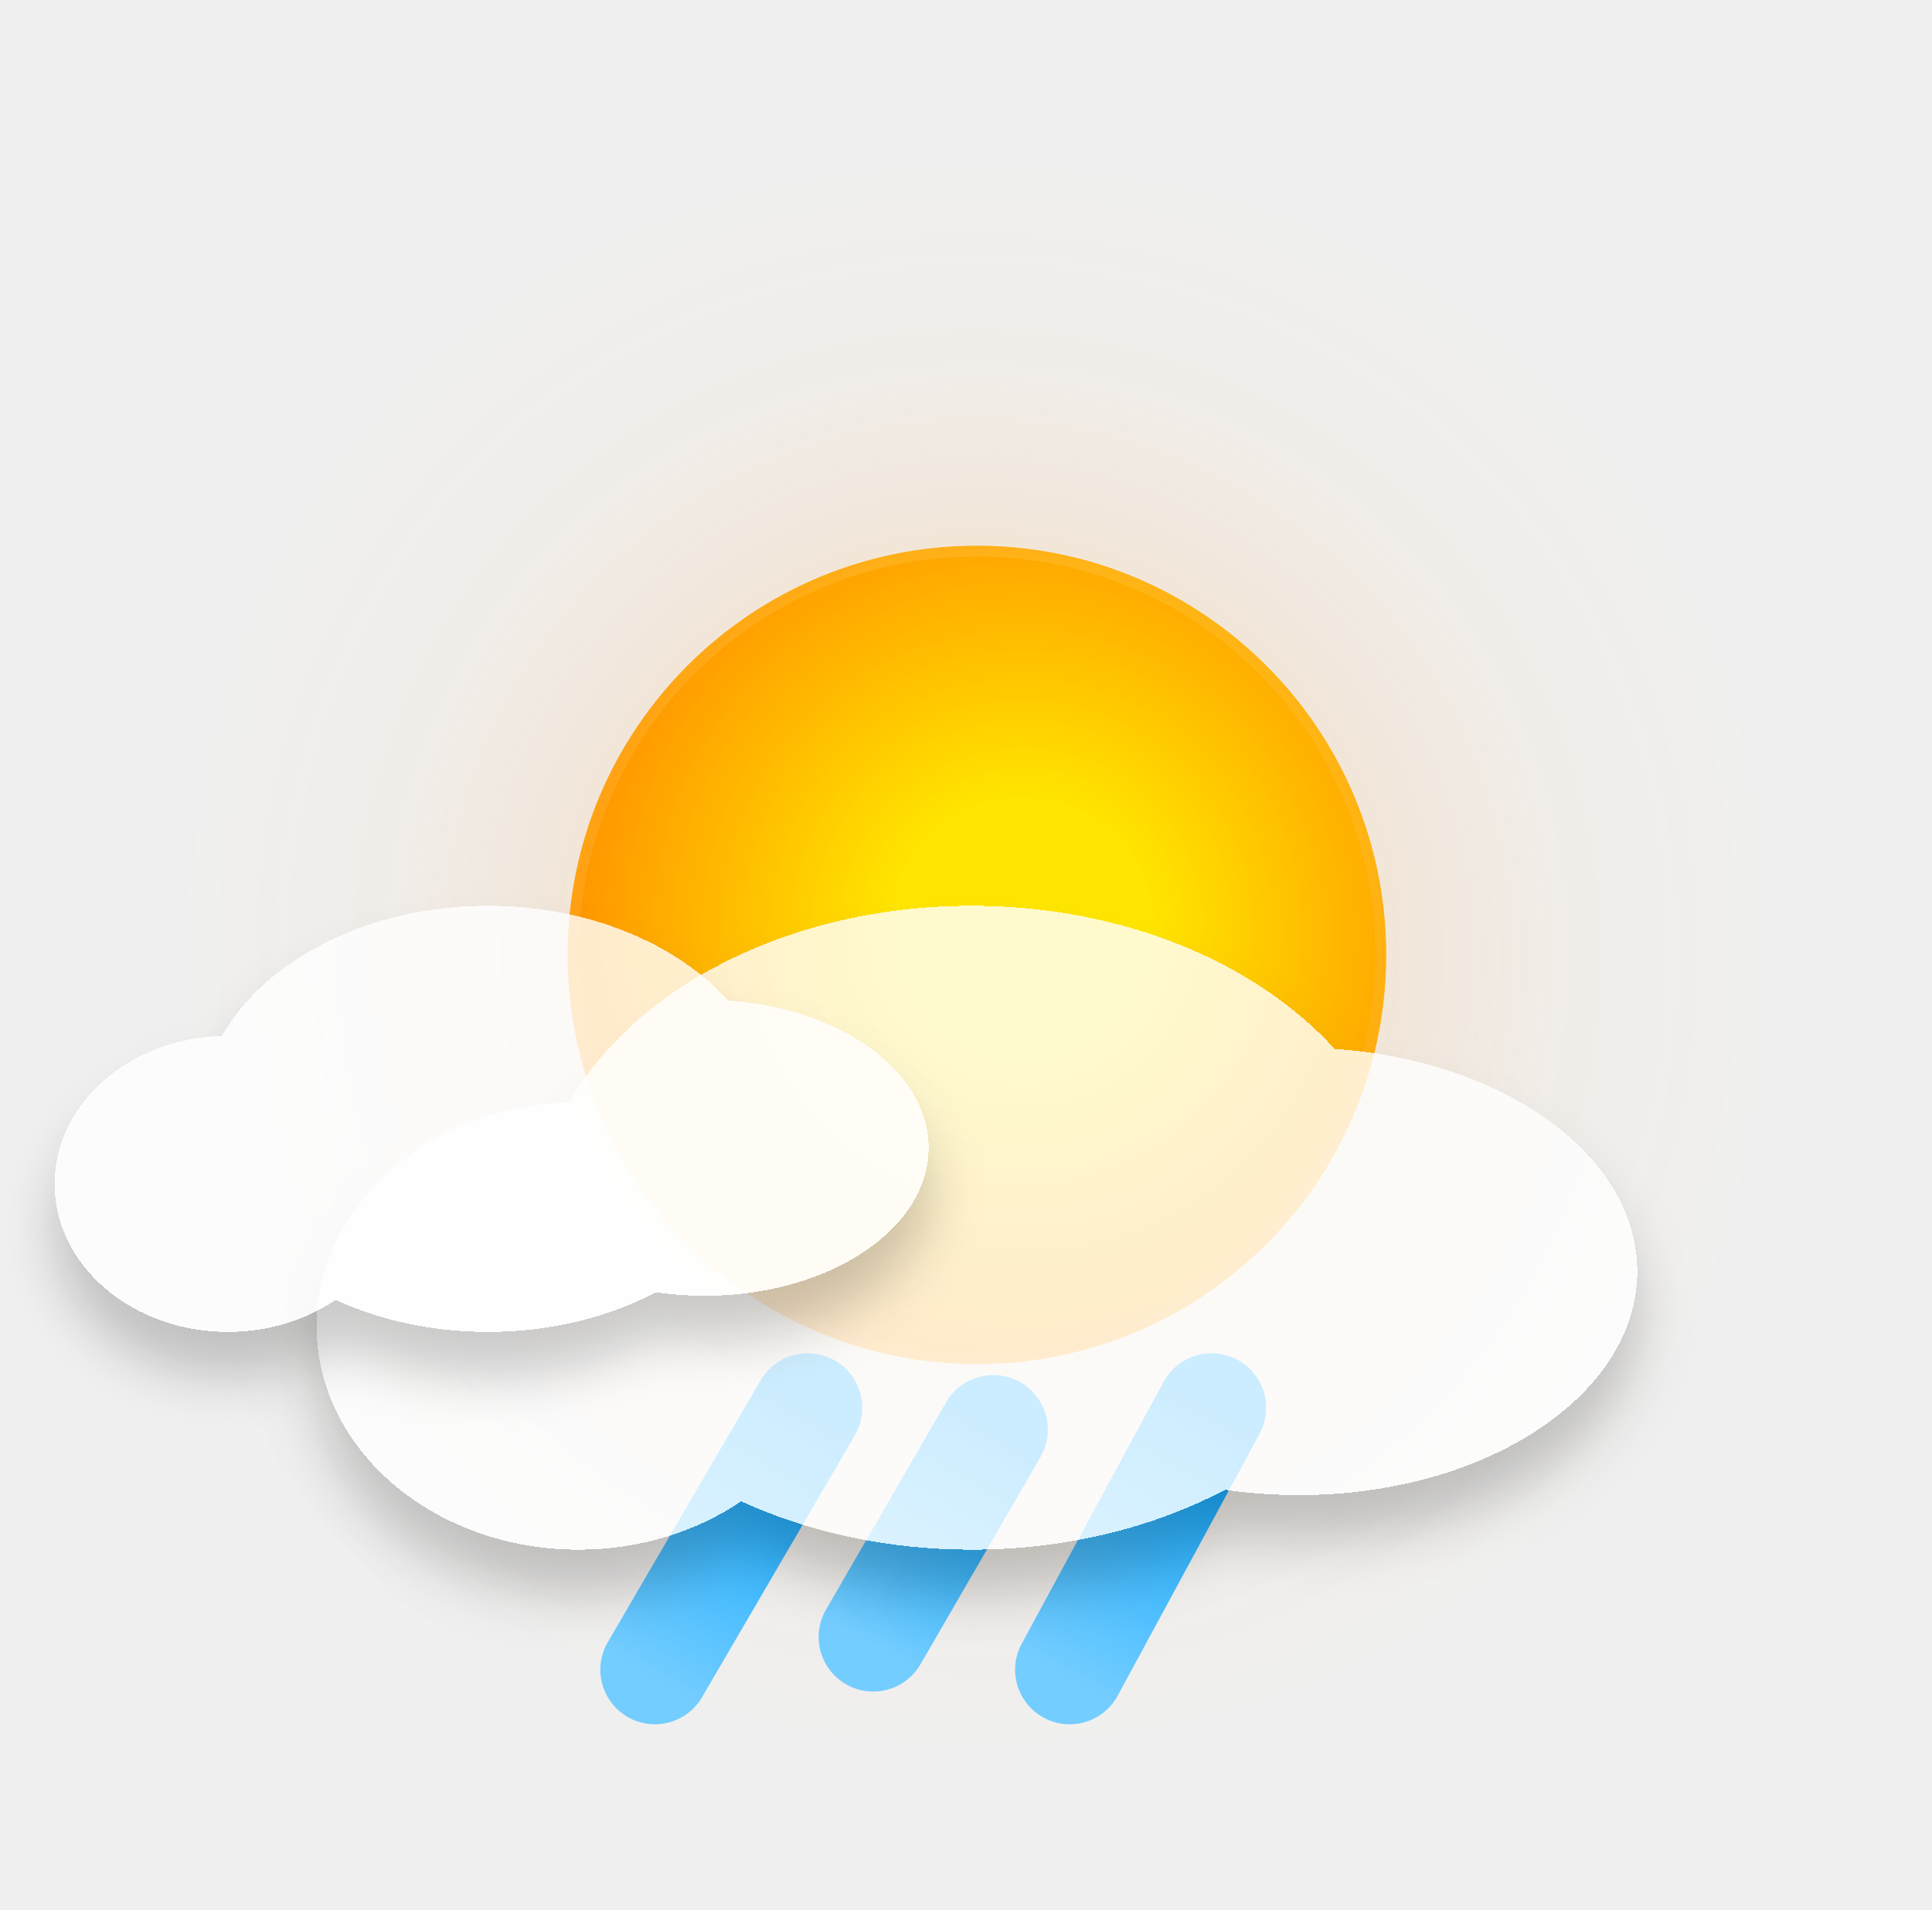
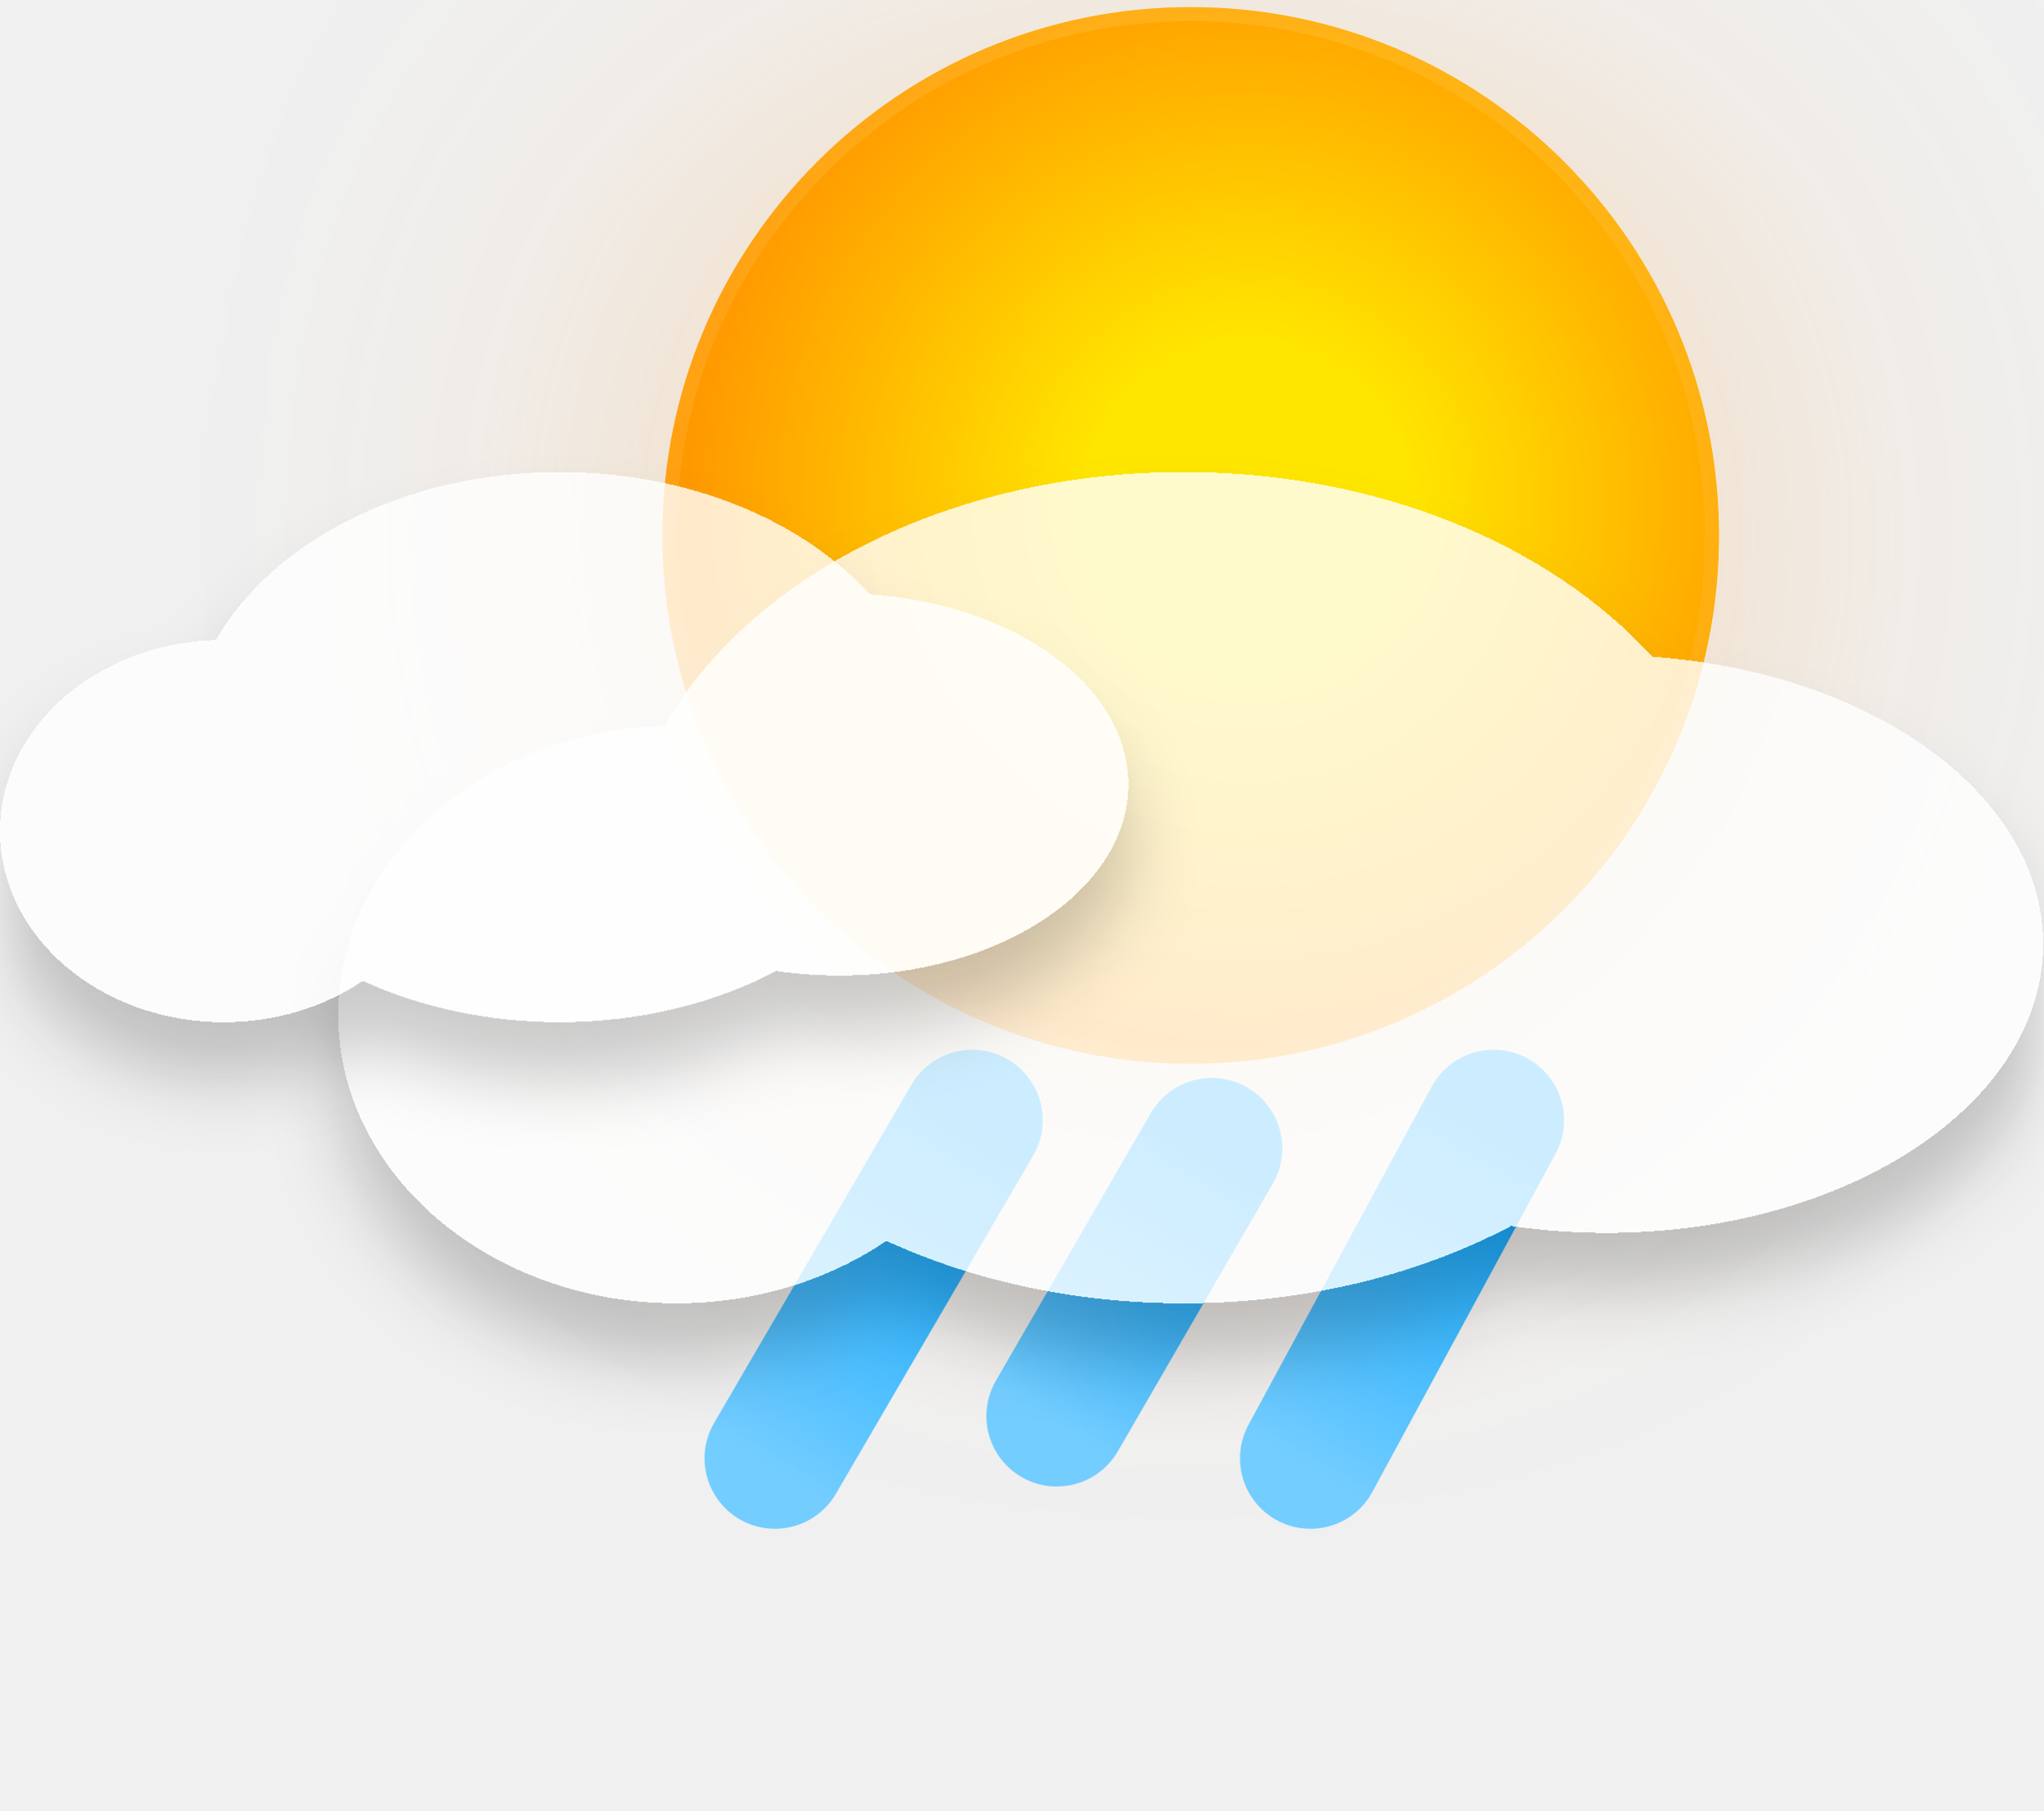
- <svg xmlns="http://www.w3.org/2000/svg" width="177" height="175" viewBox="0 0 177 175" fill="none">
+ <svg xmlns="http://www.w3.org/2000/svg" fill="none" viewBox="5 49.5 145 128.5">
  <g filter="url(#filter0_d_10_184)">
    <circle cx="89.5" cy="87.5" r="37.5" fill="url(#paint0_radial_10_184)" />
    <circle cx="89.5" cy="87.5" r="37" stroke="url(#paint1_linear_10_184)" stroke-opacity="0.15" />
  </g>
  <path d="M74 129L60 153" stroke="url(#paint2_linear_10_184)" stroke-width="10" stroke-linecap="round" />
  <path d="M91 131L80 150" stroke="url(#paint3_linear_10_184)" stroke-width="10" stroke-linecap="round" />
  <path d="M111 129L98 153" stroke="url(#paint4_linear_10_184)" stroke-width="10" stroke-linecap="round" />
  <g filter="url(#filter1_bd_10_184)">
    <path fill-rule="evenodd" clip-rule="evenodd" d="M112.243 136.512C105.692 139.967 97.668 142 89 142C81.257 142 74.029 140.378 67.905 137.569C63.811 140.343 58.632 142 53 142C39.745 142 29 132.822 29 121.5C29 110.422 39.287 101.397 52.146 101.013C58.22 90.427 72.434 83 89 83C102.869 83 115.09 88.206 122.265 96.112C137.851 97.191 150 105.907 150 116.5C150 127.822 136.121 137 119 137C116.679 137 114.418 136.831 112.243 136.512Z" fill="white" fill-opacity="0.8" shape-rendering="crispEdges" />
  </g>
  <g filter="url(#filter2_bd_10_184)">
    <path fill-rule="evenodd" clip-rule="evenodd" d="M60.092 118.415C55.757 120.702 50.446 122.048 44.709 122.048C39.585 122.048 34.801 120.974 30.748 119.115C28.038 120.951 24.611 122.048 20.884 122.048C12.111 122.048 5 115.973 5 108.48C5 101.149 11.808 95.175 20.319 94.921C24.338 87.915 33.745 83 44.709 83C53.888 83 61.976 86.445 66.725 91.678C77.04 92.392 85.081 98.161 85.081 105.171C85.081 112.664 75.895 118.738 64.564 118.738C63.028 118.738 61.532 118.627 60.092 118.415Z" fill="white" fill-opacity="0.8" shape-rendering="crispEdges" />
  </g>
  <defs>
    <filter id="filter0_d_10_184" x="2" y="0" width="175" height="175" filterUnits="userSpaceOnUse" color-interpolation-filters="sRGB">
      <feFlood flood-opacity="0" result="BackgroundImageFix" />
      <feColorMatrix in="SourceAlpha" type="matrix" values="0 0 0 0 0 0 0 0 0 0 0 0 0 0 0 0 0 0 127 0" result="hardAlpha" />
      <feOffset />
      <feGaussianBlur stdDeviation="25" />
      <feComposite in2="hardAlpha" operator="out" />
      <feColorMatrix type="matrix" values="0 0 0 0 1 0 0 0 0 0.54 0 0 0 0 0 0 0 0 0.25 0" />
      <feBlend mode="normal" in2="BackgroundImageFix" result="effect1_dropShadow_10_184" />
      <feBlend mode="normal" in="SourceGraphic" in2="effect1_dropShadow_10_184" result="shape" />
    </filter>
    <filter id="filter1_bd_10_184" x="23" y="77" width="133" height="74" filterUnits="userSpaceOnUse" color-interpolation-filters="sRGB">
      <feFlood flood-opacity="0" result="BackgroundImageFix" />
      <feGaussianBlur in="BackgroundImageFix" stdDeviation="3" />
      <feComposite in2="SourceAlpha" operator="in" result="effect1_backgroundBlur_10_184" />
      <feColorMatrix in="SourceAlpha" type="matrix" values="0 0 0 0 0 0 0 0 0 0 0 0 0 0 0 0 0 0 127 0" result="hardAlpha" />
      <feOffset dy="4" />
      <feGaussianBlur stdDeviation="2.5" />
      <feComposite in2="hardAlpha" operator="out" />
      <feColorMatrix type="matrix" values="0 0 0 0 0 0 0 0 0 0 0 0 0 0 0 0 0 0 0.2 0" />
      <feBlend mode="normal" in2="effect1_backgroundBlur_10_184" result="effect2_dropShadow_10_184" />
      <feBlend mode="normal" in="SourceGraphic" in2="effect2_dropShadow_10_184" result="shape" />
    </filter>
    <filter id="filter2_bd_10_184" x="-1" y="77" width="92.081" height="54.048" filterUnits="userSpaceOnUse" color-interpolation-filters="sRGB">
      <feFlood flood-opacity="0" result="BackgroundImageFix" />
      <feGaussianBlur in="BackgroundImageFix" stdDeviation="3" />
      <feComposite in2="SourceAlpha" operator="in" result="effect1_backgroundBlur_10_184" />
      <feColorMatrix in="SourceAlpha" type="matrix" values="0 0 0 0 0 0 0 0 0 0 0 0 0 0 0 0 0 0 127 0" result="hardAlpha" />
      <feOffset dy="4" />
      <feGaussianBlur stdDeviation="2.5" />
      <feComposite in2="hardAlpha" operator="out" />
      <feColorMatrix type="matrix" values="0 0 0 0 0 0 0 0 0 0 0 0 0 0 0 0 0 0 0.2 0" />
      <feBlend mode="normal" in2="effect1_backgroundBlur_10_184" result="effect2_dropShadow_10_184" />
      <feBlend mode="normal" in="SourceGraphic" in2="effect2_dropShadow_10_184" result="shape" />
    </filter>
    <radialGradient id="paint0_radial_10_184" cx="0" cy="0" r="1" gradientUnits="userSpaceOnUse" gradientTransform="translate(93.625 85.25) rotate(95.9246) scale(39.9635)">
      <stop offset="0.286" stop-color="#FFE600" />
      <stop offset="1" stop-color="#FF9900" />
    </radialGradient>
    <linearGradient id="paint1_linear_10_184" x1="89.5" y1="50" x2="89.5" y2="125" gradientUnits="userSpaceOnUse">
      <stop stop-color="#FFE999" />
      <stop offset="1" stop-color="#FFAE50" />
    </linearGradient>
    <linearGradient id="paint2_linear_10_184" x1="74.94" y1="129.119" x2="59.92" y2="153.938" gradientUnits="userSpaceOnUse">
      <stop stop-color="#00A3FF" />
      <stop offset="1" stop-color="#74CDFF" />
    </linearGradient>
    <linearGradient id="paint3_linear_10_184" x1="91.901" y1="131.183" x2="80.163" y2="150.874" gradientUnits="userSpaceOnUse">
      <stop stop-color="#00A3FF" />
      <stop offset="1" stop-color="#74CDFF" />
    </linearGradient>
    <linearGradient id="paint4_linear_10_184" x1="111.94" y1="129.095" x2="97.971" y2="153.935" gradientUnits="userSpaceOnUse">
      <stop stop-color="#00A3FF" />
      <stop offset="1" stop-color="#74CDFF" />
    </linearGradient>
  </defs>
</svg>
